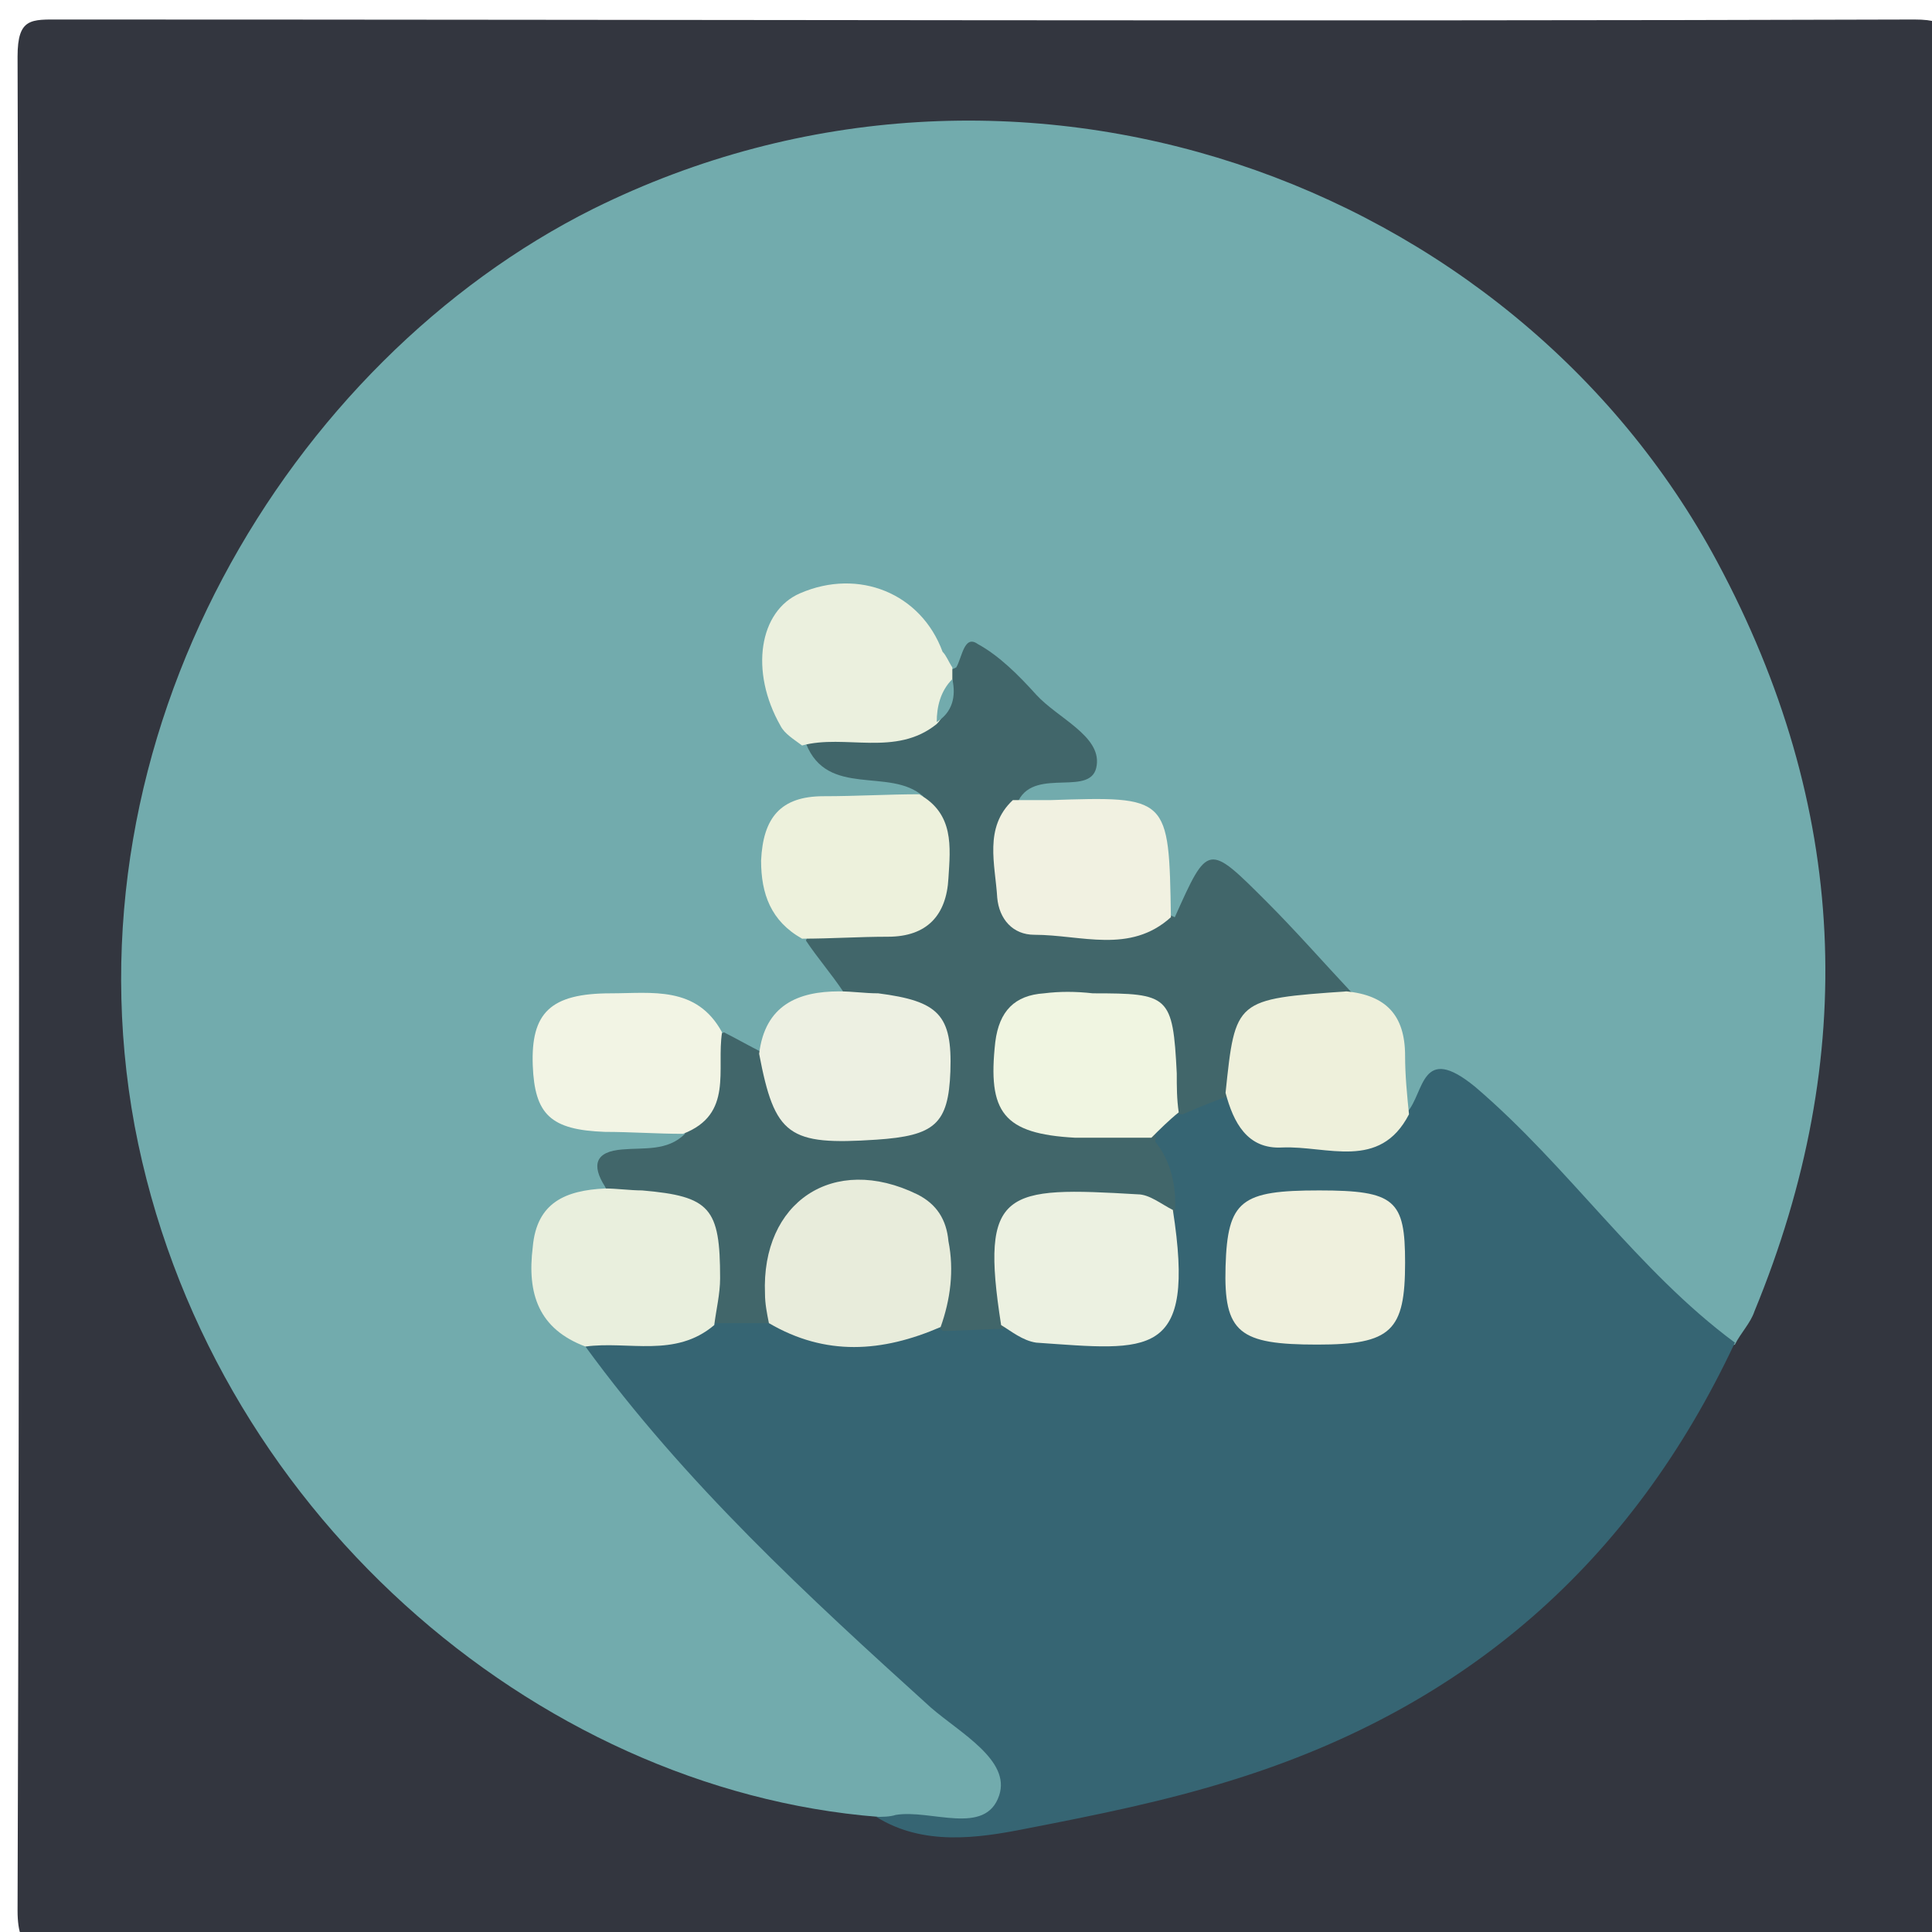
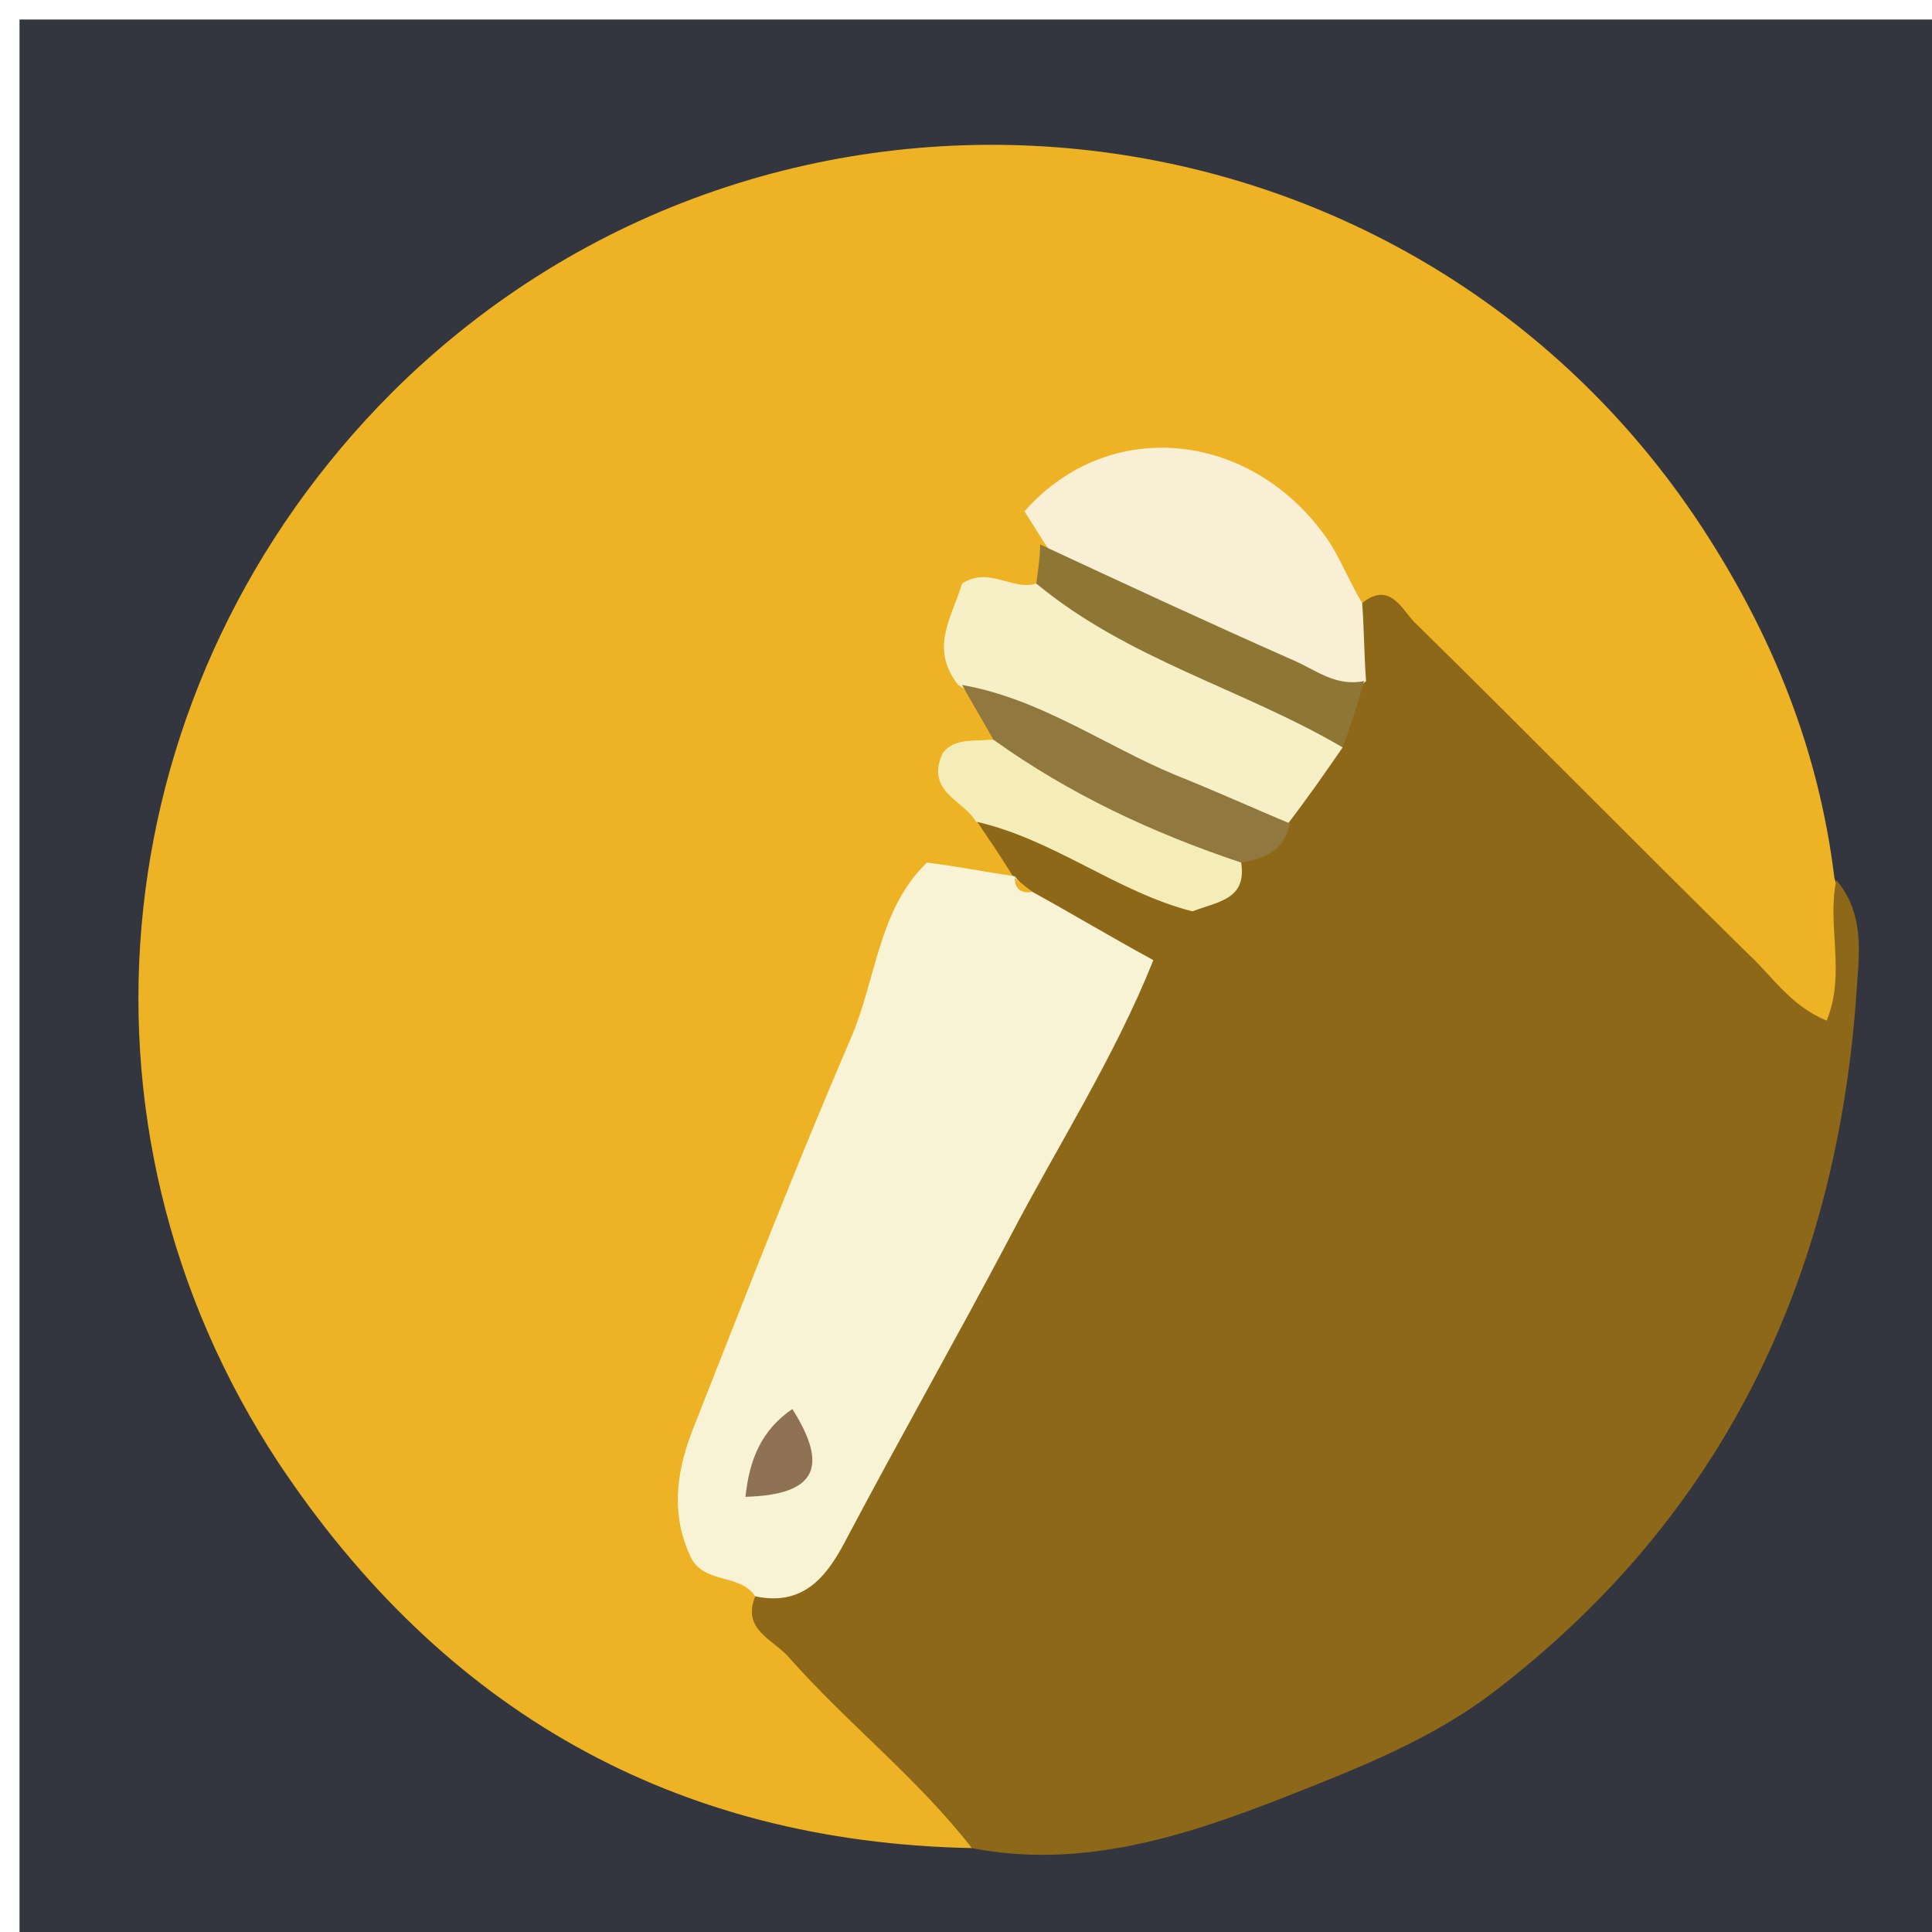
<svg xmlns="http://www.w3.org/2000/svg" version="1.1" id="Layer_1" x="0px" y="0px" viewBox="0 0 99 99" style="enable-background:new 0 0 99 99;" xml:space="preserve">
  <style type="text/css">
	.st0{fill-rule:evenodd;clip-rule:evenodd;fill:#33363F;}
- 	.st1{fill-rule:evenodd;clip-rule:evenodd;fill:#72ABAD;}
- 	.st2{fill-rule:evenodd;clip-rule:evenodd;fill:#366573;}
- 	.st3{fill-rule:evenodd;clip-rule:evenodd;fill:#41666A;}
- 	.st4{fill-rule:evenodd;clip-rule:evenodd;fill:#E9EFDD;}
- 	.st5{fill-rule:evenodd;clip-rule:evenodd;fill:#EBF0DE;}
- 	.st6{fill-rule:evenodd;clip-rule:evenodd;fill:#EEF0DB;}
- 	.st7{fill-rule:evenodd;clip-rule:evenodd;fill:#EDF0E2;}
- 	.st8{fill-rule:evenodd;clip-rule:evenodd;fill:#EDF1DC;}
- 	.st9{fill-rule:evenodd;clip-rule:evenodd;fill:#F2F4E4;}
- 	.st10{fill-rule:evenodd;clip-rule:evenodd;fill:#F1F1E1;}
- 	.st11{fill-rule:evenodd;clip-rule:evenodd;fill:#E8ECDB;}
- 	.st12{fill-rule:evenodd;clip-rule:evenodd;fill:#ECF1E1;}
- 	.st13{fill-rule:evenodd;clip-rule:evenodd;fill:#EFF0DD;}
- 	.st14{fill-rule:evenodd;clip-rule:evenodd;fill:#F0F5E1;}
+ 	.st1{fill-rule:evenodd;clip-rule:evenodd;fill:#EDB324;}
+ 	.st2{fill-rule:evenodd;clip-rule:evenodd;fill:#8E6819;}
+ 	.st3{fill-rule:evenodd;clip-rule:evenodd;fill:#F8F3D4;}
+ 	.st4{fill-rule:evenodd;clip-rule:evenodd;fill:#F8EFD4;}
+ 	.st5{fill-rule:evenodd;clip-rule:evenodd;fill:#F7F0C6;}
+ 	.st6{fill-rule:evenodd;clip-rule:evenodd;fill:#F4EDB7;}
+ 	.st7{fill-rule:evenodd;clip-rule:evenodd;fill:#8E7635;}
+ 	.st8{fill-rule:evenodd;clip-rule:evenodd;fill:#91783E;}
+ 	.st9{fill-rule:evenodd;clip-rule:evenodd;fill:#8F7253;}
</style>
  <g>
    <g>
-       <path class="st0" d="M50.4,100c-15.7,0-31.3,0-47,0c-1.5,0-2.5,0.2-2.5-2.1C1,66.2,1,34.6,0.9,2.9c0-2,0.7-1.9,2.2-1.9    c31.7,0,63.3,0.1,95,0c2,0,1.9,0.7,1.9,2.2c0,31.7-0.1,63.3,0,95c0,2-0.7,1.9-2.2,1.9C82.1,100,66.2,100,50.4,100z" />
-       <path class="st1" d="M45,93.1C27.4,91.7,10.6,77.3,6.9,57.7c-3.7-20,7.9-39.2,23.5-47C52,0,77.5,9.2,88,28.8    c6.7,12.5,7.3,25.3,1.9,38.4c-0.2,0.6-0.7,1.1-1,1.7c-4.6,1.7-6.2-2.3-8.2-4.7c-2.6-3-5.3-5.3-9.2-6.3c-1.9-1.3-2.2-4-4.2-5.3    c-1-4.4-5.2-3.8-8.1-5.1c-1.6-3.1-4.8-3.9-7.5-5.6c-1.8-1.9,1-6.4-3.8-6.6c-1.1-0.3-1.9-1.3-3-1.5c-2.1-0.4-2.2,0.7-1.2,2.1    c0.7,2.1,3.9,2.5,3.7,5.2c-0.7,2.5-5.4,2.1-4.2,5.9c0.1,1.5,1.1,2.8,0.6,4.3c-1.1,1.8-2.7,3.1-4.7,3.9c-1,0.2-2-0.2-2.9-0.3    c-1.2,0-2.9-1.6-3.4-0.3c-0.6,1.4,2.2,1.4,2.5,3c0.5,2.6-2.3,3.3-3,5.1c-2.5,1.7-1.4,3.5-0.1,5.3c4.1,5.8,9.2,10.7,14.5,15.4    c1.7,1.5,3.5,3,5,4.8c1,1.2,1.7,2.5,1,4.1c-0.7,1.5-2.2,1.3-3.5,1.3C47.9,93.4,46.4,93.8,45,93.1z" />
-       <path class="st2" d="M72.1,57c0.9-1,0.7-3.6,3.5-1.3c4.8,4.1,8.3,9.4,13.3,13.1c-5.3,11.3-13.8,18.7-25.7,22.4    c-3.5,1.1-7,1.8-10.6,2.5c-2.5,0.5-5.3,0.9-7.7-0.6c0.3,0,0.7,0,1-0.1c1.8-0.3,4.6,1.1,5.3-1c0.6-1.8-2-3.2-3.5-4.5    C41.4,81.8,35.1,76,30,69c1.4-2.9,4.2-2.2,6.5-2.5c0.8,0,1.6,0,2.4,0c3,0.1,6-0.3,9-0.5c0.9,0.2,1.9,0.3,2.8,0.3    c3.3,0.1,6.5,0.1,6.9-4.4c0.1-1.5-0.2-3,0.2-4.4c0.2-0.8,0.7-1.4,1.3-1.9c1.2-0.5,2.3-1.3,3.7-1C65.8,55.6,68.9,56.8,72.1,57z" />
-       <path class="st3" d="M39.4,67.8c-0.9,0-1.9,0-2.8,0c-2.1-2.2-4.3-4.2-5.6-7c-0.7-1.1-0.5-1.8,0.9-1.9c1.1-0.1,2.3,0.1,3.2-0.8    c-0.3-2.1-0.7-4.2,2-5.2c0.6,0.3,1.3,0.7,1.9,1c0.3,0,0.7-0.1,1,0.1c3.8,1.6,4.5,0.2,3.2-3.2c-0.6-0.9-1.3-1.7-1.9-2.6    c1.1-3.2,6.1-3.3,6-7.4c-1.7-1.5-4.9,0.1-6-2.7c0.5-2.6,3.1-2.2,4.7-3.1c0.6-0.3,1.2-0.4,1.8-0.4c0.4-0.1,0.8-0.2,1.2-0.4    c0.3-0.5,0.4-1.7,1.1-1.2c1.1,0.6,2.1,1.6,3,2.6c1.1,1.2,3.3,2.1,3.1,3.6c-0.2,1.7-3.1,0.1-4,1.8c1.2,4,4.9,4.6,8,6    c1.7-3.8,1.7-3.8,4.7-0.8c1.5,1.5,2.9,3.1,4.4,4.7c-1.2,2.8-3.5,4.2-6.2,5.2c-0.8,0.3-1.6,0.6-2.5,1c-1.4,0-2.2-1.3-3.4-1.8    c0.5,1.2,2.2,1.6,2,3.2c0.8,1,1.1,2.3,1,3.6c-3.2,1.6-6.4,3.1-8.8,6c-1,0-2.1,0.1-3.1,0.1C44.1,63.5,44.1,63.5,39.4,67.8z" />
-       <path class="st4" d="M31,60.9c0.6,0,1.3,0.1,1.9,0.1c3.5,0.3,4,0.9,4,4.5c0,0.8-0.2,1.6-0.3,2.4c-2,1.7-4.4,0.8-6.6,1.1    c-2.4-0.9-3-2.7-2.7-5.1C27.5,61.6,29,61,31,60.9z" />
-       <path class="st5" d="M48.8,34.2c0,0.2,0,0.4,0,0.7c-0.3,0.7-0.2,1.6-0.8,2.2c-2.1,1.7-4.7,0.5-6.9,1.1c-0.4-0.3-0.9-0.6-1.1-1    c-1.6-2.8-1.1-5.9,1-6.8c3-1.3,6.2,0,7.3,3C48.5,33.6,48.6,33.9,48.8,34.2z" />
-       <path class="st6" d="M62.8,56c0.5-4.8,0.5-4.8,6.2-5.2C71,51,72,52,72,54.1c0,1,0.1,2,0.2,3c-1.5,2.9-4.2,1.6-6.5,1.7    C63.9,58.9,63.2,57.5,62.8,56z" />
-       <path class="st7" d="M43,50.8c0.7,0,1.3,0.1,2,0.1c3.1,0.4,3.8,1.1,3.7,4c-0.1,2.7-0.8,3.3-3.8,3.5c-4.5,0.3-5.2-0.2-6-4.4    C39.2,51.5,40.9,50.8,43,50.8z" />
-       <path class="st8" d="M47.1,40.7c1.8,1,1.6,2.7,1.5,4.3c-0.1,1.9-1.1,3-3.1,3c-1.5,0-2.9,0.1-4.4,0.1c-1.6-0.9-2.1-2.3-2.1-4    c0.1-2.2,1-3.3,3.2-3.3C43.9,40.8,45.5,40.7,47.1,40.7z" />
-       <path class="st9" d="M37,52.9c-0.3,1.9,0.6,4.2-2,5.2c-1.3,0-2.7-0.1-4-0.1c-2.8-0.1-3.6-0.9-3.7-3.4c-0.1-2.7,0.9-3.7,4-3.7    C33.4,50.9,35.7,50.5,37,52.9z" />
-       <path class="st10" d="M60,47c-2.1,1.9-4.6,0.9-7,0.9c-1.1,0-1.8-0.8-1.9-1.9c-0.1-1.7-0.7-3.6,0.8-5c0.6,0,1.3,0,1.9,0    C59.9,40.8,59.9,40.8,60,47z" />
-       <path class="st11" d="M39.4,67.8c-0.1-0.5-0.2-1-0.2-1.5c-0.2-4.7,3.5-7.2,7.8-5.1c1,0.5,1.5,1.3,1.6,2.4c0.3,1.5,0.1,3-0.4,4.4    C45.2,69.3,42.3,69.5,39.4,67.8z" />
-       <path class="st12" d="M51.3,67.9c-1.1-7,0.2-7.1,7-6.7c0.6,0,1.2,0.5,1.8,0.8c1.2,7.7-1.2,7.2-7,6.8    C52.4,68.7,51.8,68.2,51.3,67.9z" />
-       <path class="st13" d="M67.6,61c3.9,0,4.4,0.5,4.4,3.7c0,3.5-0.7,4.2-4.5,4.2c-4,0-4.8-0.6-4.7-4C62.9,61.5,63.6,61,67.6,61z" />
-       <path class="st14" d="M59,58.3c-1.3,0-2.6,0-3.9,0c-3.7-0.2-4.5-1.3-4.1-4.9c0.2-1.6,1-2.4,2.5-2.5c0.8-0.1,1.6-0.1,2.5,0    c3.9,0,4.1,0.1,4.3,4.1c0,0.7,0,1.3,0.1,2C59.9,57.4,59.4,57.9,59,58.3z" />
-       <path class="st1" d="M48,37c0-0.8,0.2-1.6,0.8-2.2C49,35.7,48.8,36.5,48,37z" />
+       <path class="st0" d="M1,1c32.9,0,65.9,0,98.9,0c0,32.8,0,65.7,0,98.8c-32.9,0-65.9,0-98.9,0C1,67,1,34,1,1z" />
+       <path class="st1" d="M49.8,94.7c-15.3-0.3-27.1-7.1-35.5-19.7c-11.5-17.4-9-40.1,5.8-54.9c19.5-19.4,52-16.1,67.1,6.9    c3.6,5.5,6,11.4,6.8,18c0.9,2.6,0.4,5.2,0.3,7.7c-2.7,2-4.2,0.1-5.7-1.4c-5.4-5.2-10.8-10.4-15.8-16c-1.1-1.3-2.1-2.5-3.9-2.8    c-2.1-0.8-2.6-2.9-4-4.3c-3.6-3.4-6.9-3.3-10,0.4c-0.2,0.6-0.4,1.3-0.7,1.9c-0.9,1.1-1.8,2.3-1.8,3.9c-0.4,1.3,0.1,2.5,0,3.8    c-0.3,1-0.6,2.1,0.1,3.1c0.2,1.4,0.8,2.8,0,4.2c-4.7,2.4-6.3,7.1-8,11.5c-2.1,5.5-4.1,11.1-7,16.3c-0.8,1.4-1.2,2.9-0.4,4.4    c0.7,1.5,2.8,1.2,3.4,2.8c1.2,4.1,5.5,5.5,7.7,8.7C49.3,90.9,51.5,92.2,49.8,94.7z" />
+       <path class="st2" d="M69.8,30.9c1.5-1.2,2.1,0.5,2.8,1.1c5.7,5.6,11.3,11.3,17,16.9c1.2,1.1,2.1,2.6,4,3.4c1-2.4,0-4.9,0.5-7.2    c1.6,1.9,1.1,4.2,1,6.2C94,65.6,88.3,77.6,76.8,86.5c-3.3,2.6-7.2,4.1-11,5.6c-5.1,2-10.4,3.7-16,2.6c-2.8-3.6-6.4-6.4-9.4-9.8    c-0.8-0.9-2.4-1.4-1.7-3.1c7-9.3,10.4-20.4,16.2-30.3c-0.6-2-2.4-2.9-3-4.4c-0.1-0.5-0.2-1-0.1-1.5c0-0.2,0.1-0.5,0.1-0.7    c-0.6-1-1.3-2-1.9-2.9c2.6-2.5,4.5,0.2,6.5,1c2,0.8,3.8,2.1,5.6-0.3c1-0.5,1.7-1.2,2.3-2.1c0.9-1.2,1.9-2.3,2.4-3.7    c0.3-1.1,0.7-2.1,1.1-3.2C68.2,32.6,68.7,31.6,69.8,30.9z" />
+       <path class="st3" d="M52.9,45.7c2,1.1,4,2.3,6.2,3.5c-2,5-4.9,9.5-7.3,14.1c-2.8,5.3-5.7,10.4-8.5,15.7c-1,1.9-2.2,3.3-4.6,2.8    c-0.8-1.2-2.6-0.6-3.3-2c-1.1-2.3-0.7-4.6,0.2-6.8c2.6-6.6,5.2-13.3,8-19.8c1.3-3,1.4-6.6,3.9-9c1.6,0.2,3.1,0.5,4.5,0.7l0,0    C52.3,45.3,52.6,45.5,52.9,45.7z" />
+       <path class="st4" d="M69.8,30.9c0.1,1.3,0.1,2.7,0.2,4c-0.9,0.8-2,1.1-3.1,0.6c-4.7-2.1-10.2-3-13.4-7.7c-0.3-0.5-0.7-1.1-1-1.6    c4.4-5,11.9-4.1,15.7,1.7C68.8,28.9,69.2,29.9,69.8,30.9z" />
+       <path class="st5" d="M68.8,38.3c-0.9,1.3-1.8,2.6-2.8,3.9c-5.7,1.1-9.5-3.2-14.1-5.1c-1-0.4-1.8-1.4-2.8-2    c-1.5-1.9-0.3-3.5,0.2-5.2c1.4-0.9,2.6,0.4,3.8,0C58.9,31.8,64.7,33.4,68.8,38.3z" />
+       <path class="st6" d="M63.6,44.2c0.3,1.9-1.2,2-2.5,2.5c-3.9-1-7.1-3.7-11.1-4.6c-0.6-1.1-2.6-1.5-1.7-3.5c0.6-0.8,1.6-0.6,2.5-0.7    C55.7,38.7,60.1,40.5,63.6,44.2z" />
+       <path class="st7" d="M68.8,38.3c-5.1-3-11-4.5-15.7-8.4c0.1-0.7,0.2-1.4,0.2-2c4.3,2,8.6,4,12.9,5.9c1.2,0.5,2.2,1.4,3.7,1.1    C69.6,36,69.2,37.2,68.8,38.3z" />
+       <path class="st8" d="M63.6,44.2c-4.5-1.5-8.8-3.5-12.7-6.3c-0.5-0.9-1.1-1.9-1.6-2.8c4,0.7,7.3,3.1,10.9,4.6c2,0.8,4,1.7,5.9,2.5    C65.8,43.6,64.8,44,63.6,44.2z" />
+       <path class="st1" d="M52.9,45.7c-0.5,0.1-0.9-0.1-0.9-0.7C52.3,45.2,52.6,45.5,52.9,45.7z" />
+       <path class="st9" d="M40.6,72.2c1.9,3,1.2,4.4-2.4,4.5C38.4,74.8,39,73.3,40.6,72.2z" />
    </g>
  </g>
</svg>
